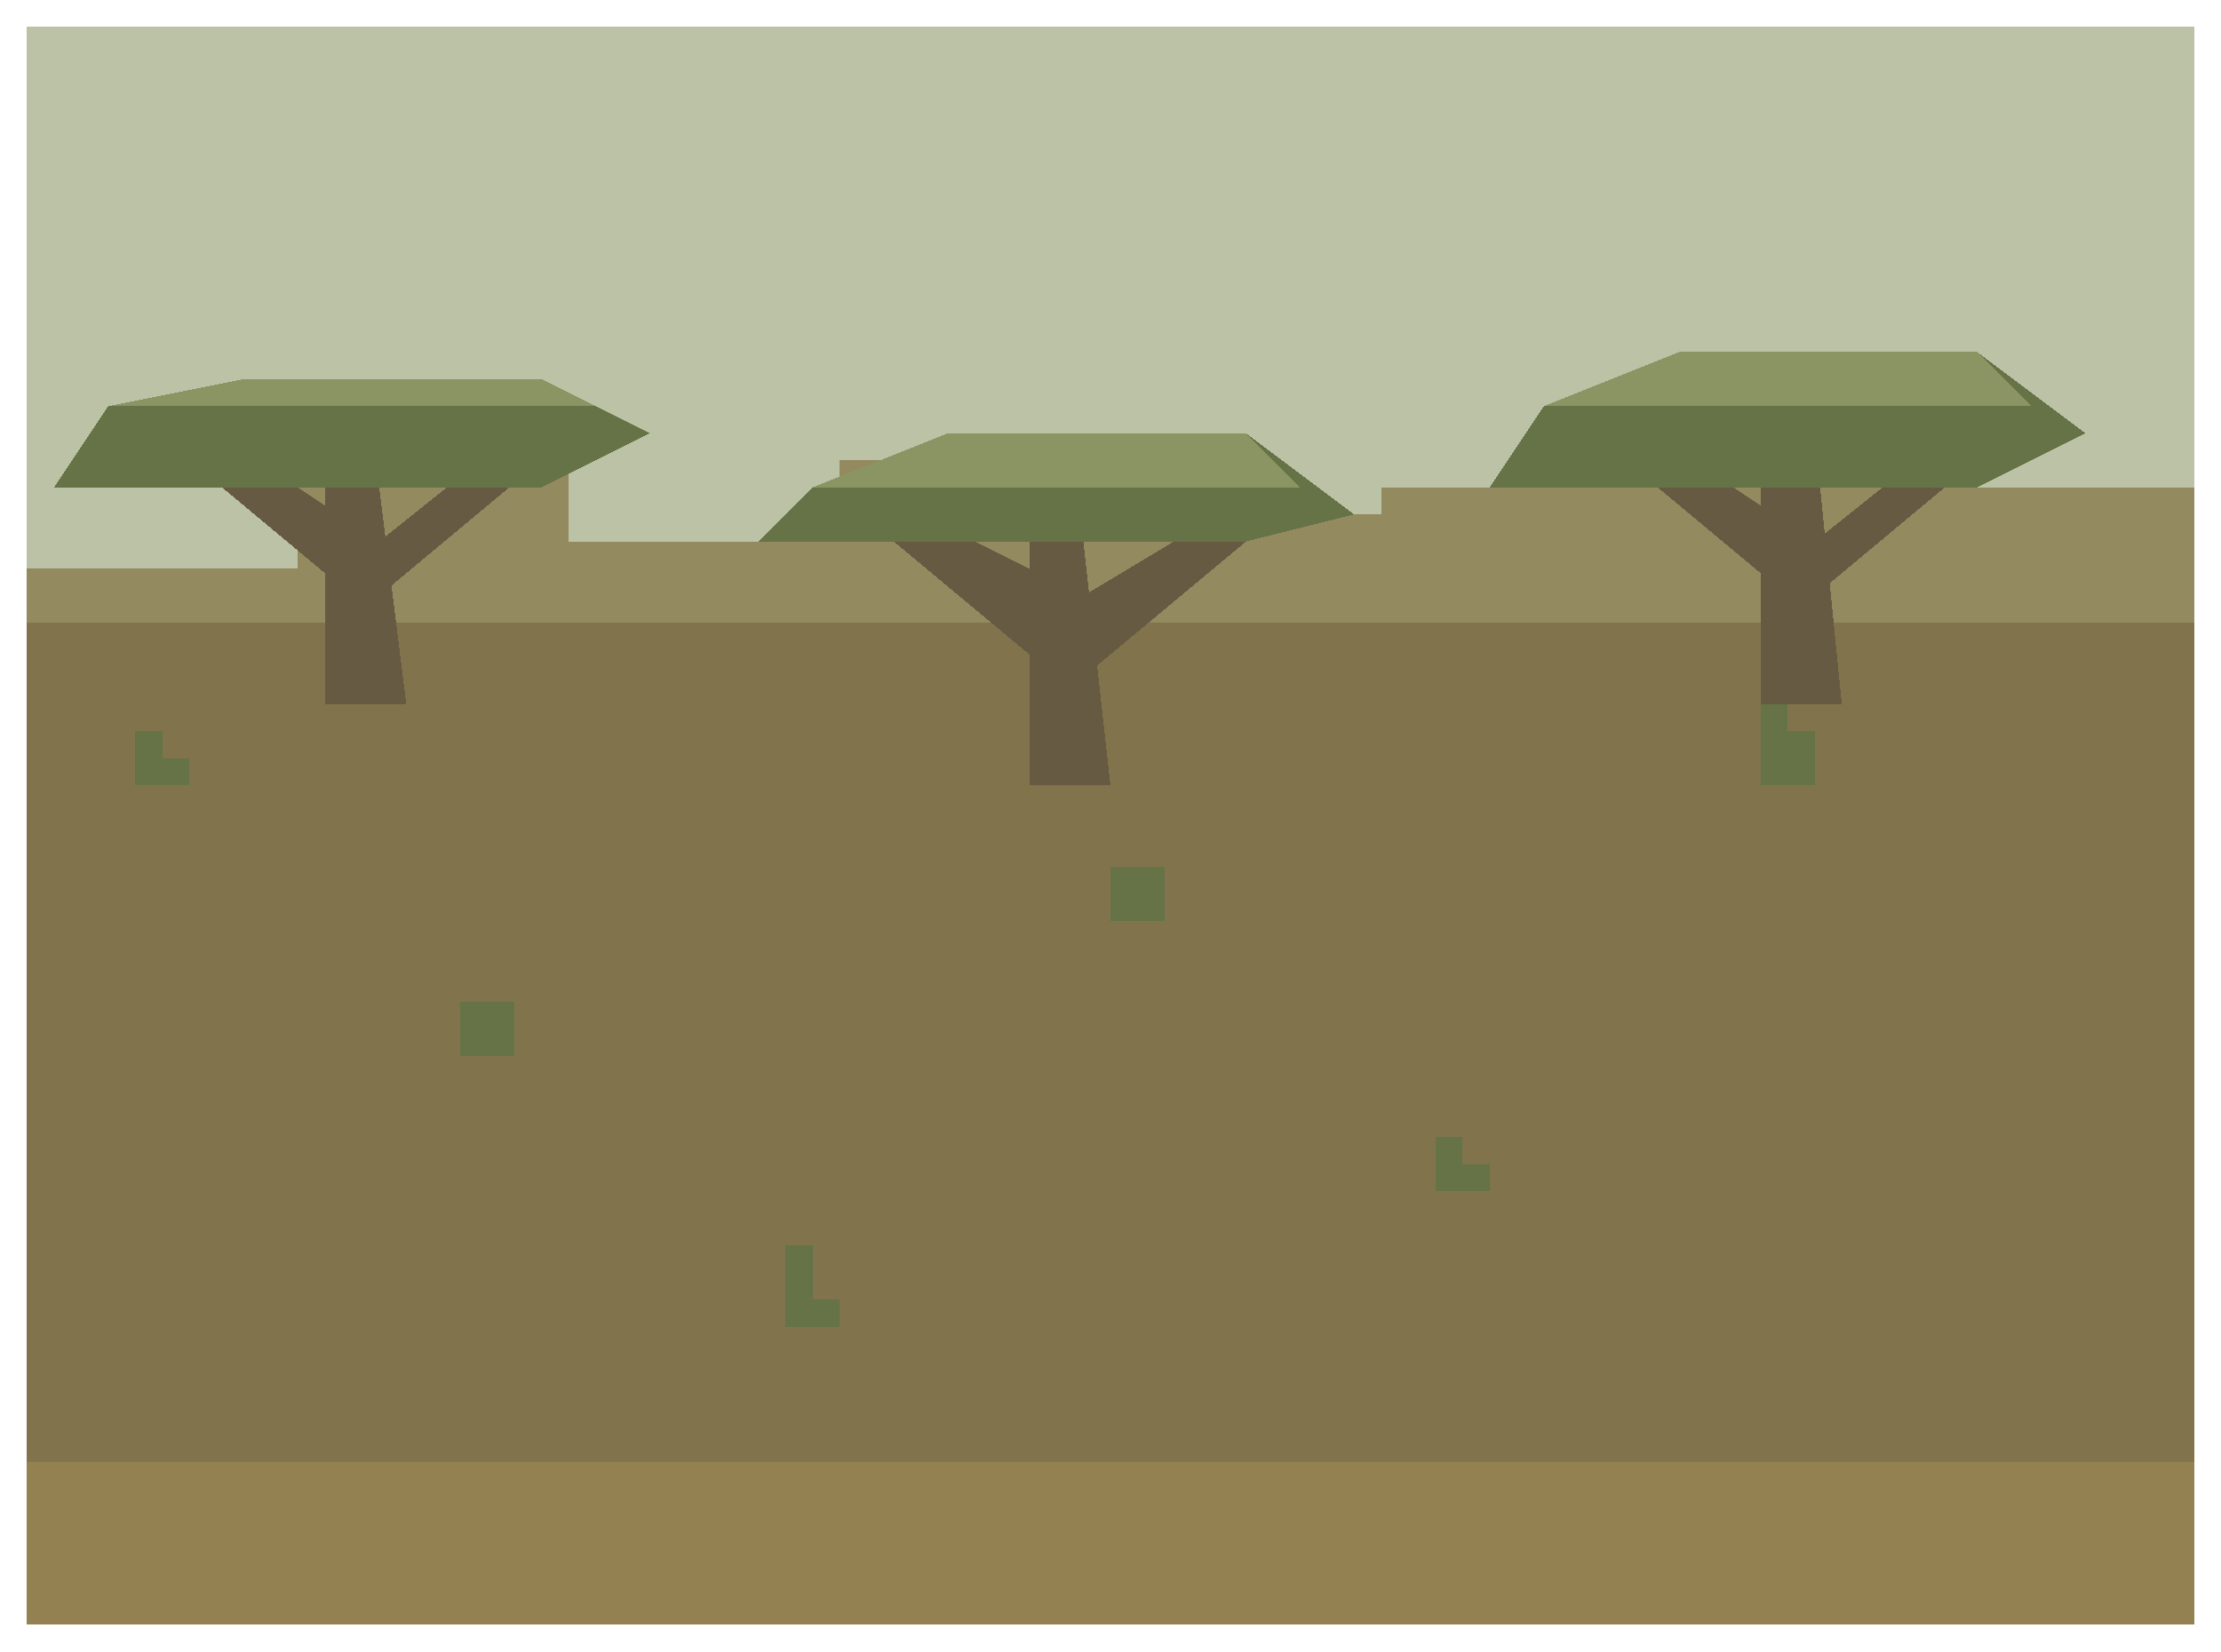
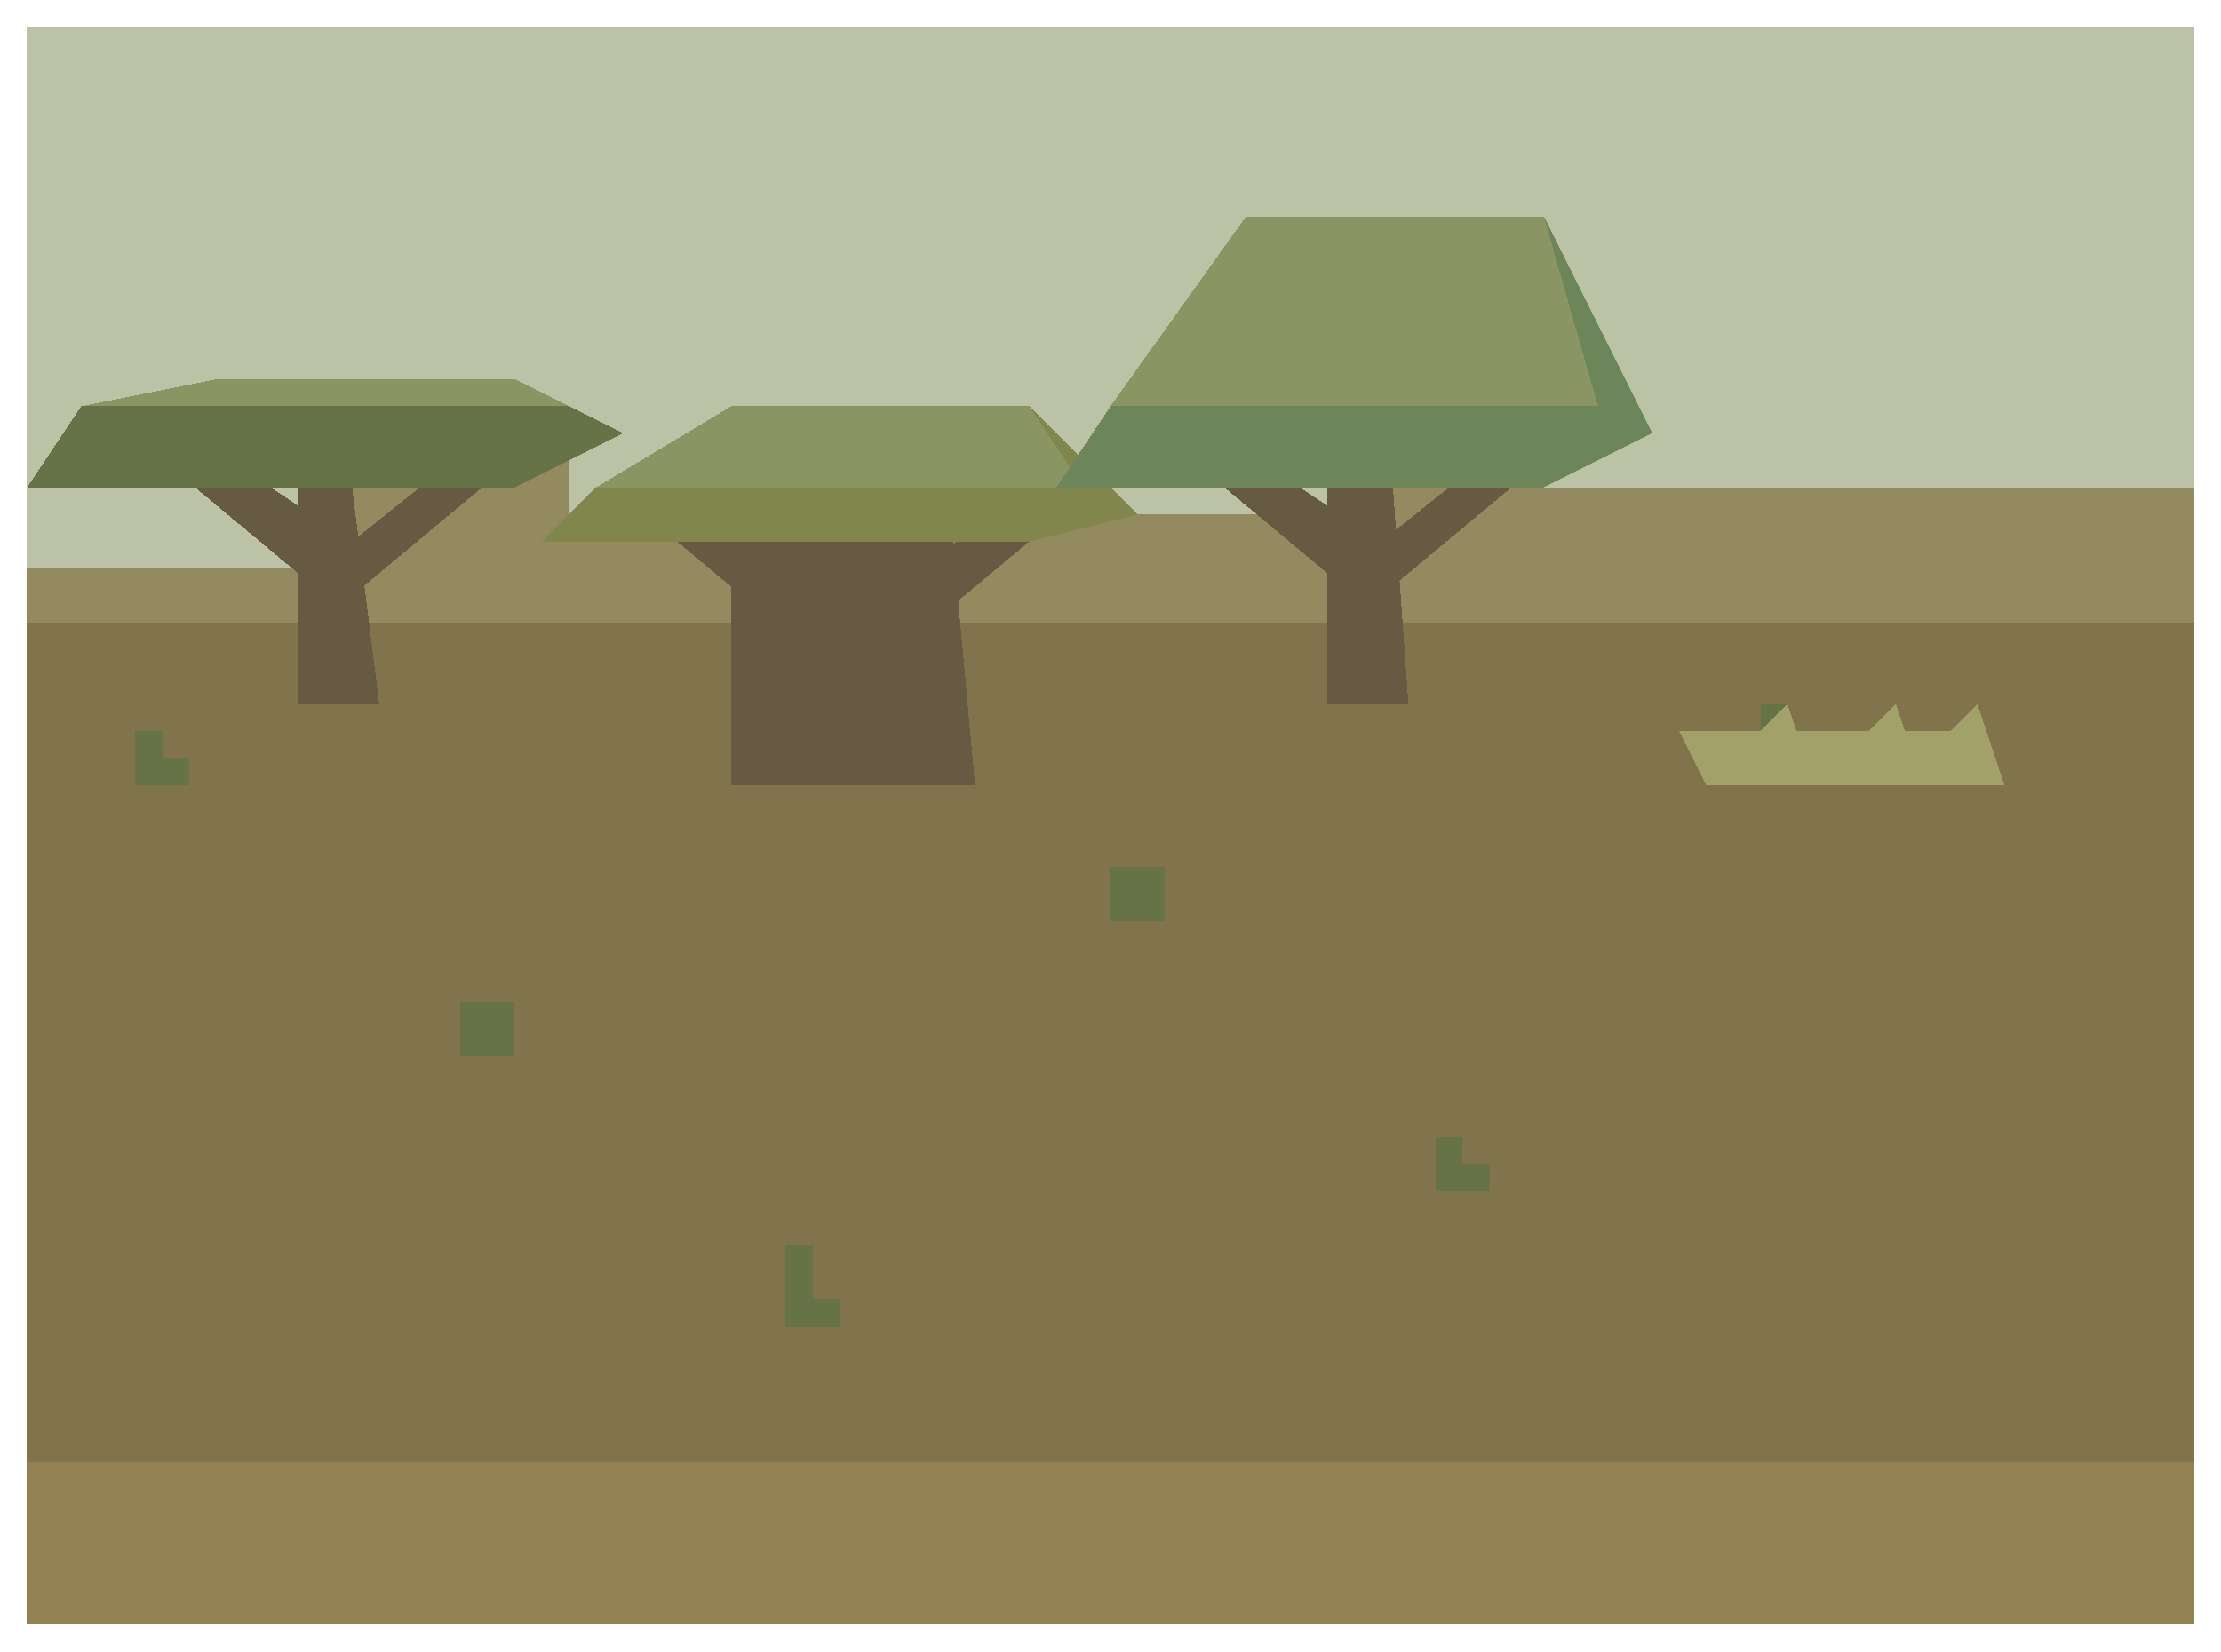
<svg xmlns="http://www.w3.org/2000/svg" width="82" height="61" viewBox="0 0 82 61" shape-rendering="crispEdges" data-template="driving-terrain-local-savanna" data-anchor-x="1" data-anchor-y="43">
  <g id="sky">
    <polygon points="1,1 81,1 81,23 1,23" fill="#bcc2a5" />
  </g>
  <g id="far">
    <polygon points="1,21 11,21 11,23 1,23" fill="#938a60" />
    <polygon points="11,17 21,17 21,23 11,23" fill="#938a60" />
    <polygon points="21,20 31,20 31,23 21,23" fill="#938a60" />
    <polygon points="31,17 41,17 41,23 31,23" fill="#938a60" />
    <polygon points="41,19 51,19 51,23 41,23" fill="#938a60" />
    <polygon points="51,18 61,18 61,23 51,23" fill="#938a60" />
    <polygon points="61,18 71,18 71,23 61,23" fill="#938a60" />
    <polygon points="71,18 81,18 81,23 71,23" fill="#938a60" />
  </g>
  <g id="ground">
    <polygon points="1,23 81,23 81,60 1,60" fill="#81744c" />
  </g>
  <g id="near">
    <polygon points="1,54 81,54 81,60 1,60" fill="#938151" />
  </g>
  <g id="detail">
    <polygon points="5,27 6,27 6,29 5,29" fill="#657347" />
    <polygon points="6,28 7,28 7,29 6,29" fill="#657347" />
    <polygon points="17,37 18,37 18,39 17,39" fill="#657347" />
    <polygon points="18,37 19,37 19,39 18,39" fill="#657347" />
    <polygon points="29,46 30,46 30,49 29,49" fill="#657347" />
    <polygon points="30,48 31,48 31,49 30,49" fill="#657347" />
    <polygon points="41,32 42,32 42,34 41,34" fill="#657347" />
    <polygon points="42,32 43,32 43,34 42,34" fill="#657347" />
    <polygon points="53,42 54,42 54,44 53,44" fill="#657347" />
    <polygon points="54,43 55,43 55,44 54,44" fill="#657347" />
    <polygon points="65,26 66,26 66,29 65,29" fill="#657347" />
    <polygon points="66,27 67,27 67,29 66,29" fill="#657347" />
  </g>
  <g id="vegetation-acacia">
-     <polygon points="12,26 12,18 14,18 15,26" fill="#665b42" />
-     <polygon points="13,22 7,17 8,16 14,20 19,16 20,17 14,22" fill="#665b42" />
-     <polygon points="2,18 4,15 9,14 20,14 24,16 20,18" fill="#657347" />
-     <polygon points="4,15 9,14 20,14 22,15" fill="#8b9563" />
+     <polygon points="11,26 11,18 13,18 14,26" fill="#665b42" />
+     <polygon points="12,22 6,17 7,16 13,20 18,16 19,17 13,22" fill="#665b42" />
+     <polygon points="1,18 3,15 8,14 19,14 23,16 19,18" fill="#657347" />
+     <polygon points="3,15 8,14 19,14 21,15" fill="#8b9563" />
  </g>
-   <g id="vegetation-acacia">
-     <polygon points="38,29 38,20 40,20 41,29" fill="#665b42" />
-     <polygon points="39,25 33,20 34,19 40,22 45,19 46,20 40,25" fill="#665b42" />
-     <polygon points="28,20 30,18 35,16 46,16 50,19 46,20" fill="#657347" />
-     <polygon points="30,18 35,16 46,16 48,18" fill="#8b9563" />
+   <g id="vegetation-baobab">
+     <polygon points="27,29 27,18 35,18 36,29" fill="#665b42" />
+     <polygon points="31,25 25,20 26,19 32,22 37,19 38,20 32,25" fill="#665b42" />
+     <polygon points="20,20 22,18 27,15 38,15 42,19 38,20" fill="#81864d" />
+     <polygon points="22,18 27,15 38,15 40,18" fill="#8b9563" />
  </g>
-   <g id="vegetation-acacia">
-     <polygon points="65,26 65,16 67,16 68,26" fill="#665b42" />
-     <polygon points="66,22 60,17 61,16 67,20 72,16 73,17 67,22" fill="#665b42" />
-     <polygon points="55,18 57,15 62,13 73,13 77,16 73,18" fill="#657347" />
-     <polygon points="57,15 62,13 73,13 75,15" fill="#8b9563" />
+   <g id="vegetation-mopane">
+     <polygon points="49,26 49,12 51,12 52,26" fill="#665b42" />
+     <polygon points="50,22 44,17 45,16 51,20 56,16 57,17 51,22" fill="#665b42" />
+     <polygon points="39,18 41,15 46,8 57,8 61,16 57,18" fill="#6d8659" />
+     <polygon points="41,15 46,8 57,8 59,15" fill="#8b9563" />
+   </g>
+   <g id="vegetation-grass">
+     <polygon points="63,29 62,27 65,27 66,26 67,29" fill="#a2a16a" />
+     <polygon points="67,29 66,27 69,27 70,26 71,29" fill="#a2a16a" />
+     <polygon points="70,29 69,27 72,27 73,26 74,29" fill="#a2a16a" />
  </g>
</svg>
